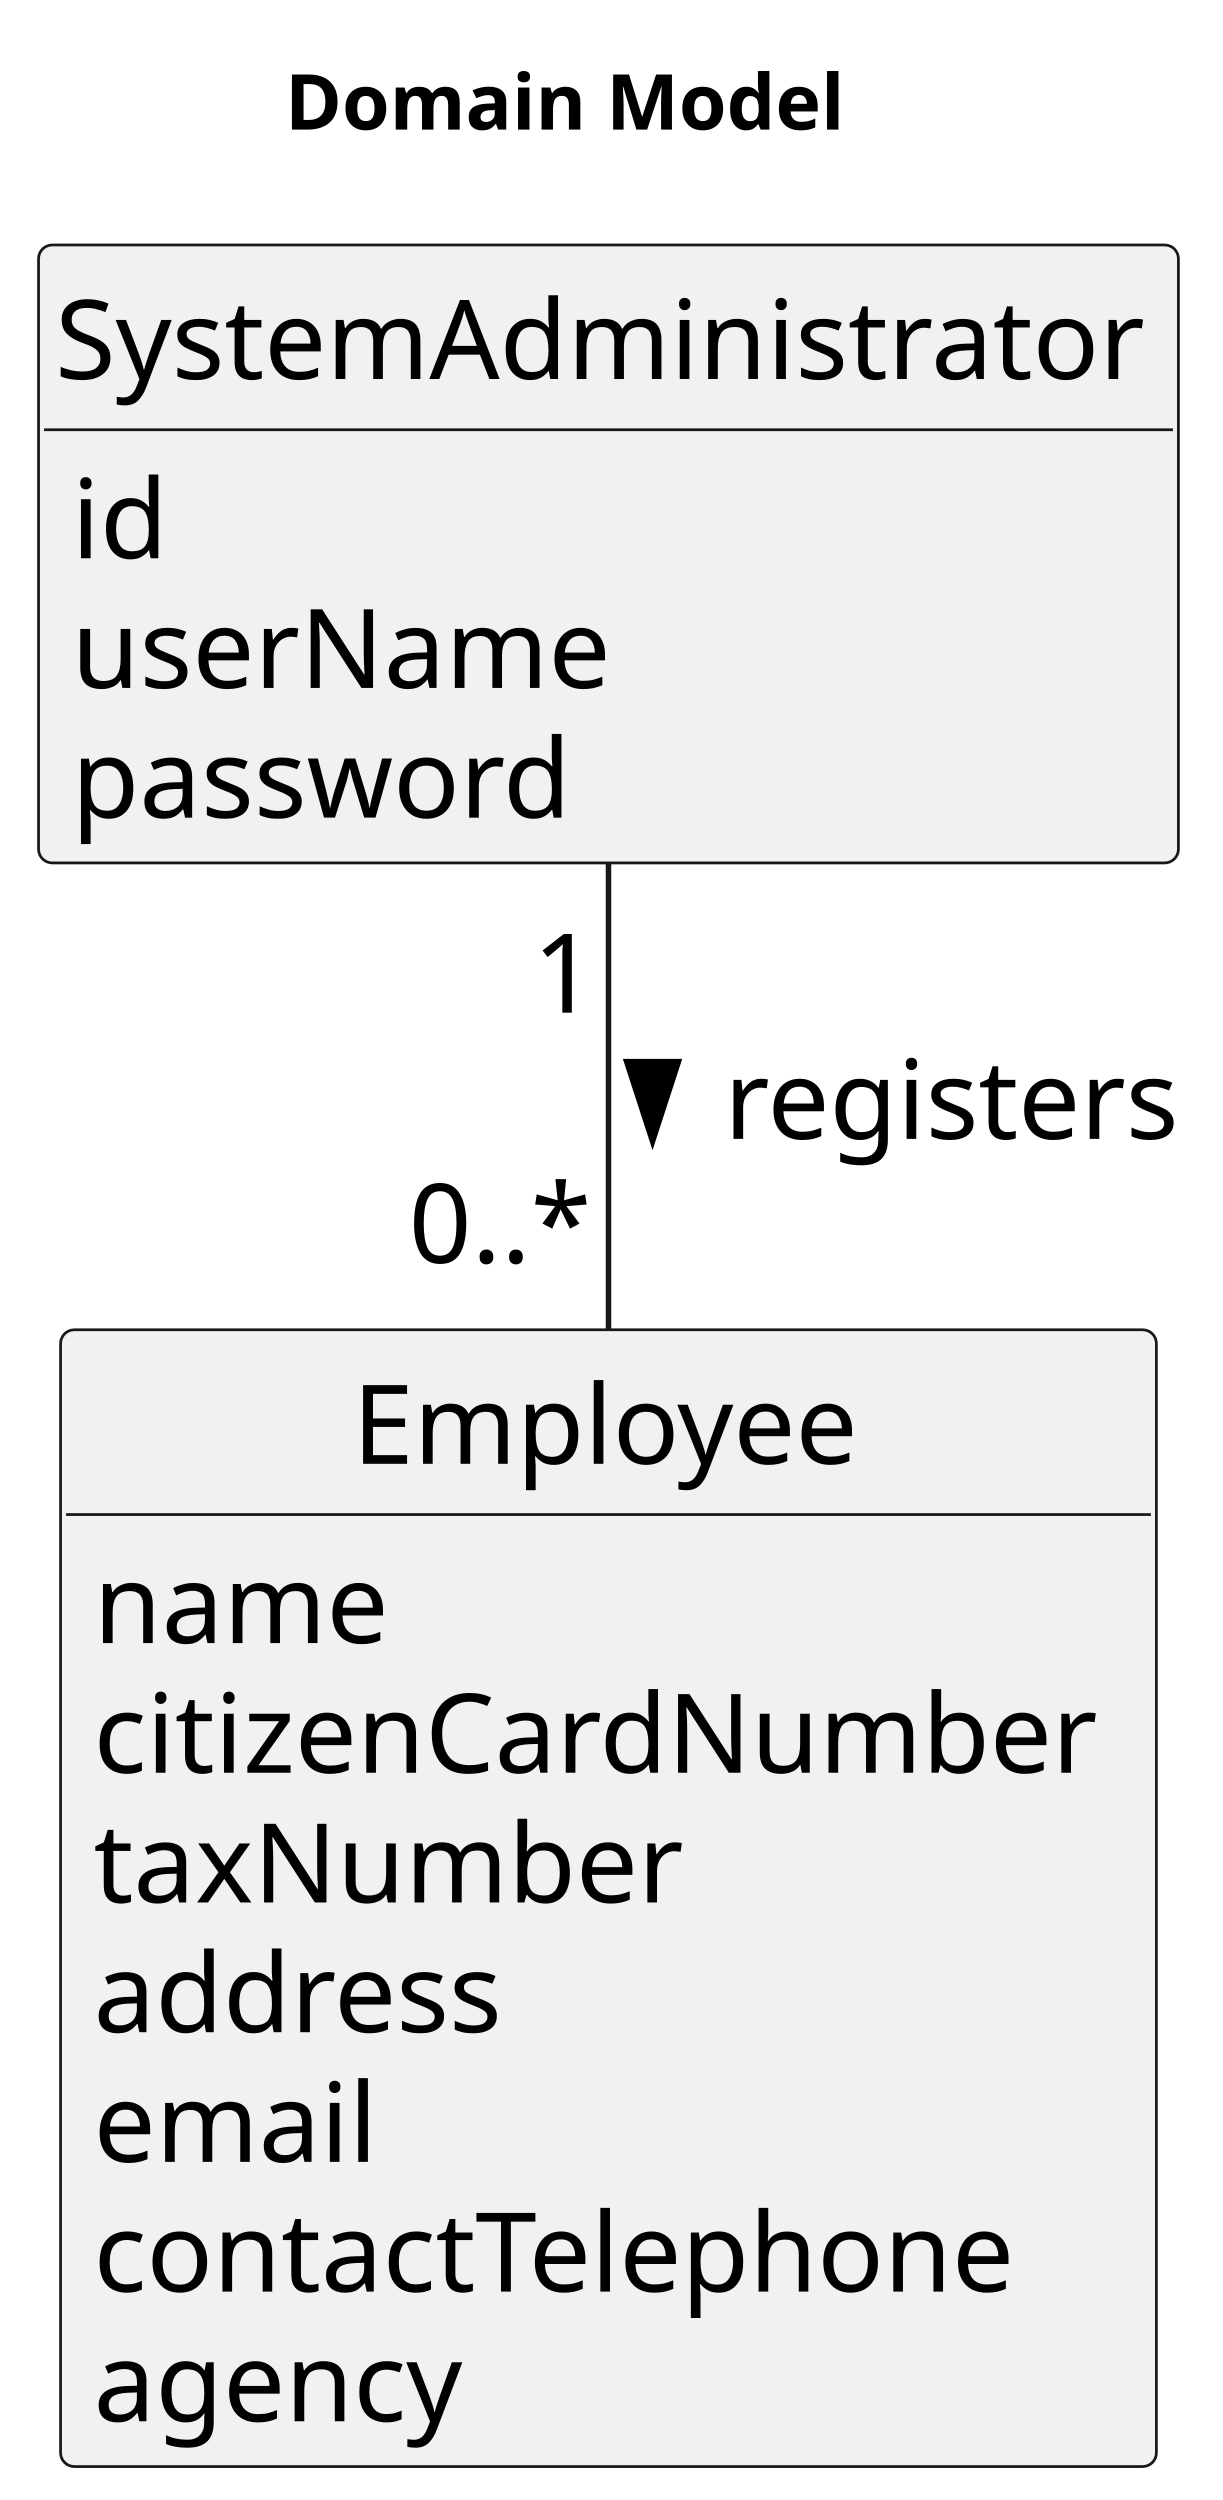
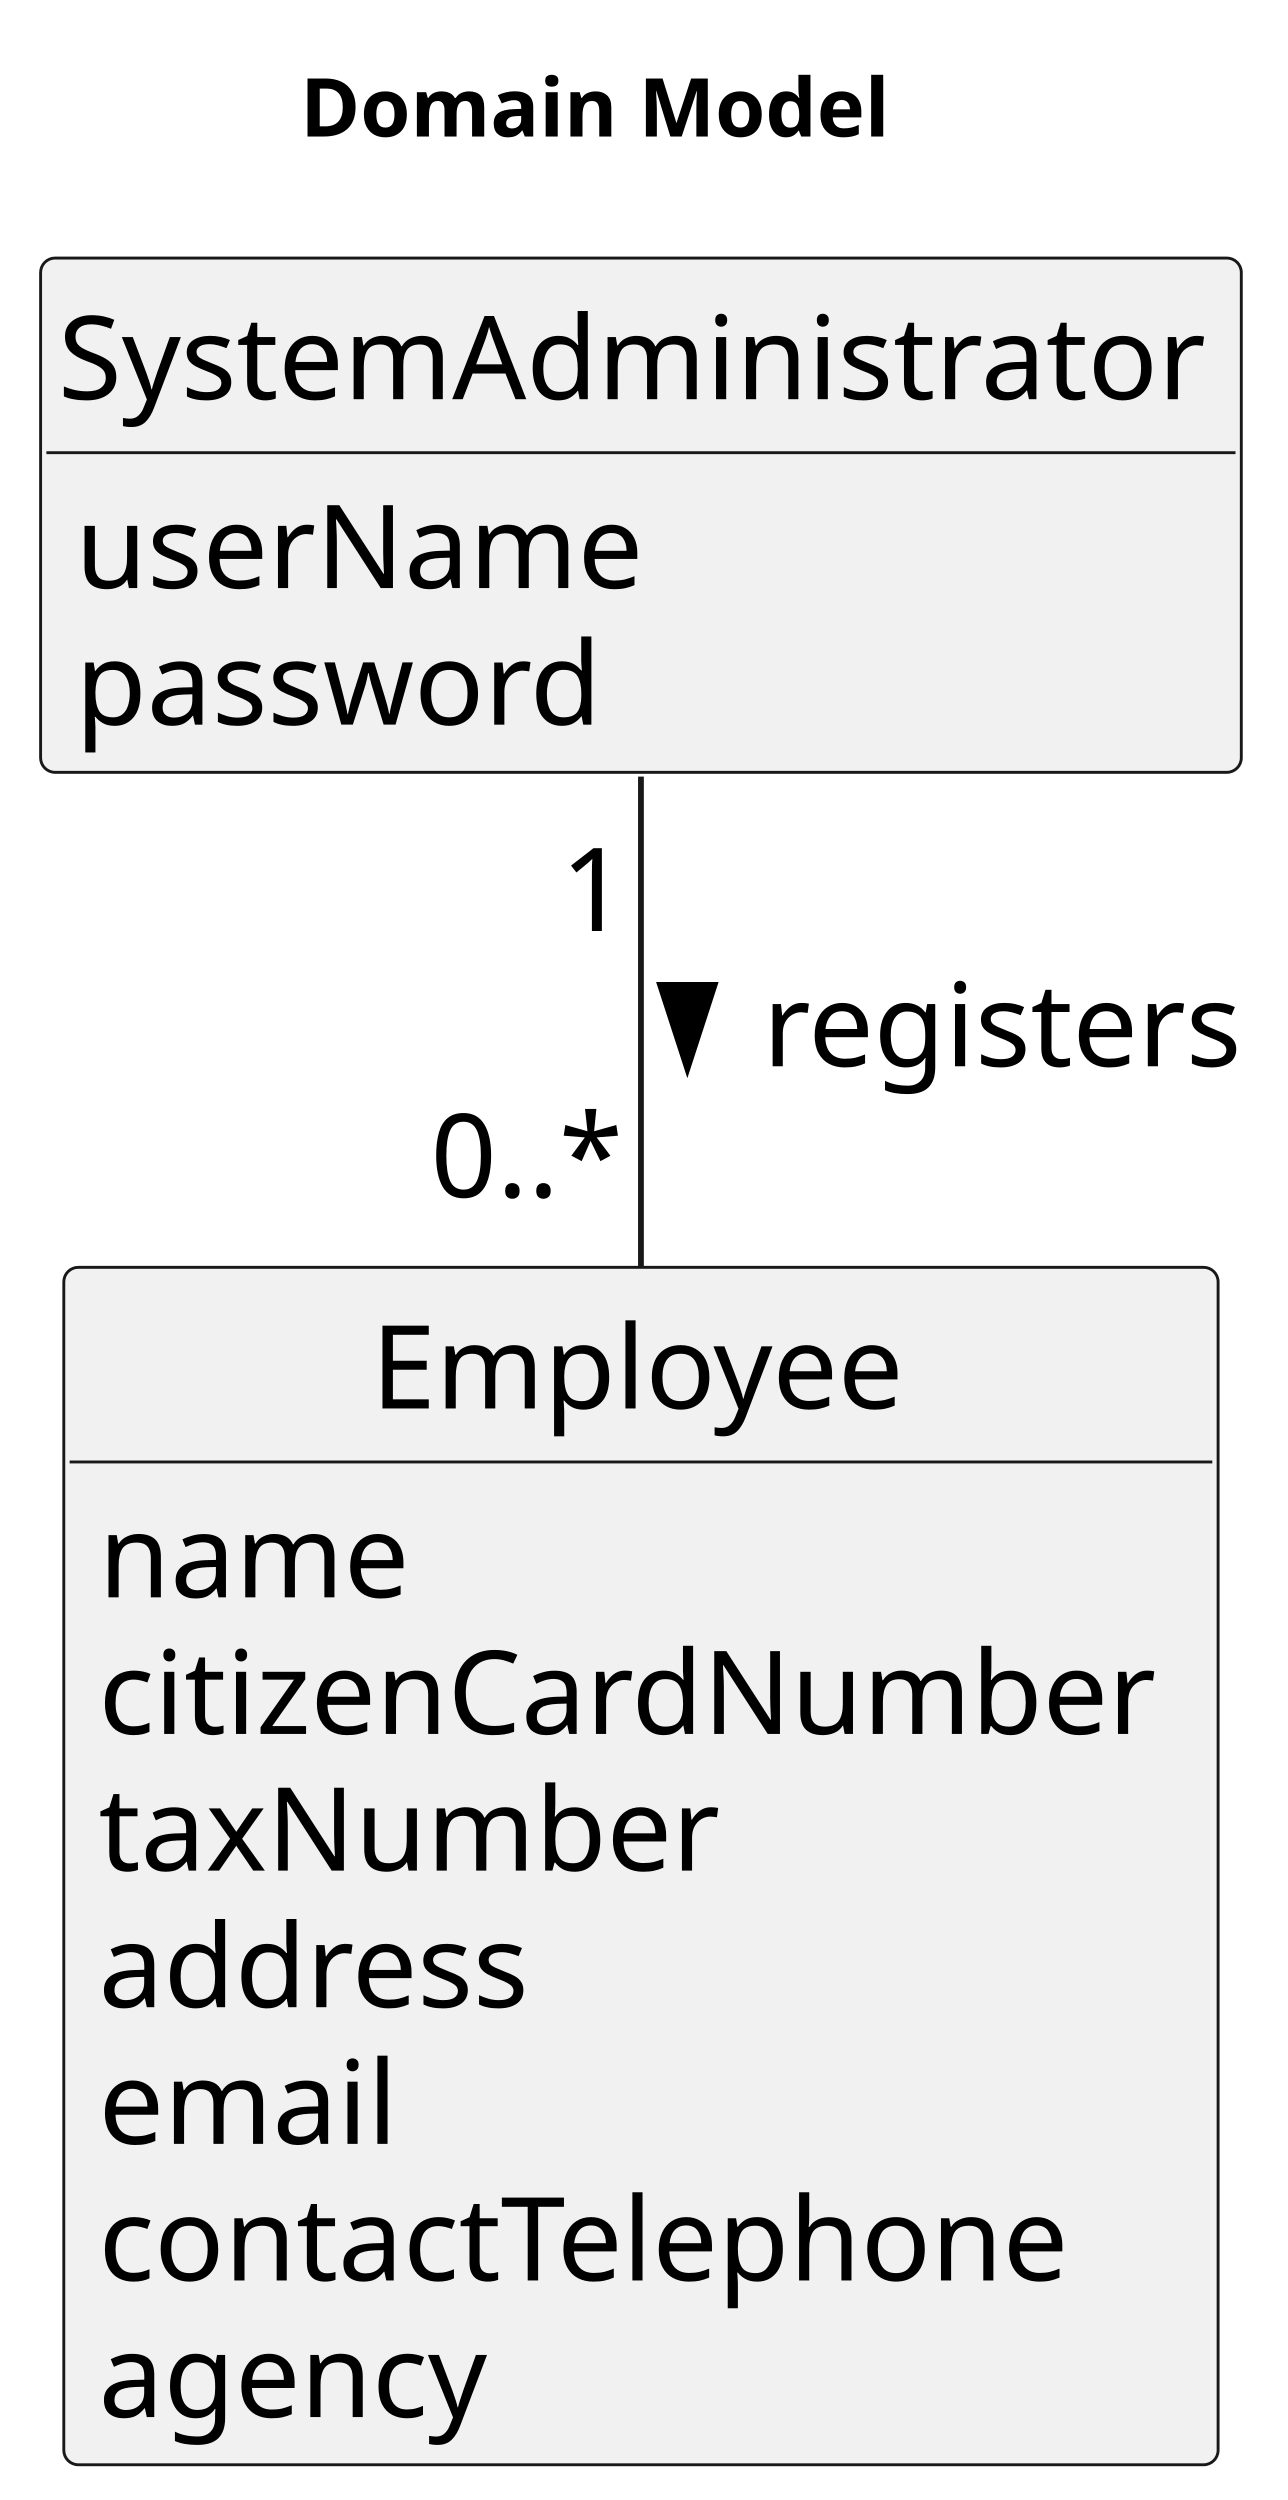
- <svg xmlns="http://www.w3.org/2000/svg" contentStyleType="text/css" height="454px" preserveAspectRatio="none" style="width:222px;height:454px;background:#FFFFFF;" version="1.1" viewBox="0 0 222 454" width="222px" zoomAndPan="magnify">
+ <svg xmlns="http://www.w3.org/2000/svg" contentStyleType="text/css" height="431px" preserveAspectRatio="none" style="width:222px;height:431px;background:#FFFFFF;" version="1.1" viewBox="0 0 222 431" width="222px" zoomAndPan="magnify">
  <defs />
  <g>
    <text fill="#000000" font-family="sans-serif" font-size="14" font-weight="bold" lengthAdjust="spacing" textLength="105" x="51.75" y="23.535">Domain Model</text>
    <g id="elem_SystemAdministrator">
-       <rect codeLine="15" fill="#F1F1F1" height="112.219" id="SystemAdministrator" rx="2.5" ry="2.5" style="stroke:#181818;stroke-width:0.5;" width="207" x="7" y="44.488" />
+       <rect codeLine="15" fill="#F1F1F1" height="88.664" id="SystemAdministrator" rx="2.5" ry="2.5" style="stroke:#181818;stroke-width:0.5;" width="207" x="7" y="44.488" />
      <text fill="#000000" font-family="sans-serif" font-size="20" lengthAdjust="spacing" textLength="201" x="10" y="68.824">SystemAdministrator</text>
      <line style="stroke:#181818;stroke-width:0.5;" x1="8" x2="213" y1="78.043" y2="78.043" />
-       <text fill="#000000" font-family="sans-serif" font-size="20" lengthAdjust="spacing" textLength="19" x="13" y="101.379">id</text>
-       <text fill="#000000" font-family="sans-serif" font-size="20" lengthAdjust="spacing" textLength="97" x="13" y="124.934">userName</text>
-       <text fill="#000000" font-family="sans-serif" font-size="20" lengthAdjust="spacing" textLength="92" x="13" y="148.488">password</text>
+       <text fill="#000000" font-family="sans-serif" font-size="20" lengthAdjust="spacing" textLength="97" x="13" y="101.379">userName</text>
+       <text fill="#000000" font-family="sans-serif" font-size="20" lengthAdjust="spacing" textLength="92" x="13" y="124.934">password</text>
    </g>
    <g id="elem_Employee">
-       <rect codeLine="21" fill="#F1F1F1" height="206.438" id="Employee" rx="2.5" ry="2.5" style="stroke:#181818;stroke-width:0.5;" width="199" x="11" y="241.488" />
-       <text fill="#000000" font-family="sans-serif" font-size="20" lengthAdjust="spacing" textLength="93" x="64" y="265.824">Employee</text>
-       <line style="stroke:#181818;stroke-width:0.5;" x1="12" x2="209" y1="275.043" y2="275.043" />
-       <text fill="#000000" font-family="sans-serif" font-size="20" lengthAdjust="spacing" textLength="53" x="17" y="298.379">name</text>
-       <text fill="#000000" font-family="sans-serif" font-size="20" lengthAdjust="spacing" textLength="187" x="17" y="321.934">citizenCardNumber</text>
-       <text fill="#000000" font-family="sans-serif" font-size="20" lengthAdjust="spacing" textLength="108" x="17" y="345.488">taxNumber</text>
-       <text fill="#000000" font-family="sans-serif" font-size="20" lengthAdjust="spacing" textLength="76" x="17" y="369.043">address</text>
-       <text fill="#000000" font-family="sans-serif" font-size="20" lengthAdjust="spacing" textLength="53" x="17" y="392.598">email</text>
-       <text fill="#000000" font-family="sans-serif" font-size="20" lengthAdjust="spacing" textLength="170" x="17" y="416.152">contactTelephone</text>
-       <text fill="#000000" font-family="sans-serif" font-size="20" lengthAdjust="spacing" textLength="66" x="17" y="439.707">agency</text>
+       <rect codeLine="20" fill="#F1F1F1" height="206.438" id="Employee" rx="2.5" ry="2.5" style="stroke:#181818;stroke-width:0.5;" width="199" x="11" y="218.488" />
+       <text fill="#000000" font-family="sans-serif" font-size="20" lengthAdjust="spacing" textLength="93" x="64" y="242.824">Employee</text>
+       <line style="stroke:#181818;stroke-width:0.5;" x1="12" x2="209" y1="252.043" y2="252.043" />
+       <text fill="#000000" font-family="sans-serif" font-size="20" lengthAdjust="spacing" textLength="53" x="17" y="275.379">name</text>
+       <text fill="#000000" font-family="sans-serif" font-size="20" lengthAdjust="spacing" textLength="187" x="17" y="298.934">citizenCardNumber</text>
+       <text fill="#000000" font-family="sans-serif" font-size="20" lengthAdjust="spacing" textLength="108" x="17" y="322.488">taxNumber</text>
+       <text fill="#000000" font-family="sans-serif" font-size="20" lengthAdjust="spacing" textLength="76" x="17" y="346.043">address</text>
+       <text fill="#000000" font-family="sans-serif" font-size="20" lengthAdjust="spacing" textLength="53" x="17" y="369.598">email</text>
+       <text fill="#000000" font-family="sans-serif" font-size="20" lengthAdjust="spacing" textLength="170" x="17" y="393.152">contactTelephone</text>
+       <text fill="#000000" font-family="sans-serif" font-size="20" lengthAdjust="spacing" textLength="66" x="17" y="416.707">agency</text>
    </g>
    <g id="link_SystemAdministrator_Employee">
-       <path codeLine="31" d="M110.5,156.708 C110.5,181.818 110.5,212.358 110.5,241.408 " fill="none" id="SystemAdministrator-Employee" style="stroke:#181818;stroke-width:1.0;" />
-       <polygon fill="#000000" points="118.5,207.266,123.202,192.793,113.798,192.793,118.5,207.266" style="stroke:#000000;stroke-width:1.0;" />
-       <text fill="#000000" font-family="sans-serif" font-size="20" lengthAdjust="spacing" textLength="83" x="131.5" y="206.824">registers</text>
-       <text fill="#000000" font-family="sans-serif" font-size="20" lengthAdjust="spacing" textLength="13" x="96.748" y="183.894">1</text>
-       <text fill="#000000" font-family="sans-serif" font-size="20" lengthAdjust="spacing" textLength="35" x="74.215" y="229.334">0..*</text>
+       <path codeLine="30" d="M110.5,133.888 C110.5,157.918 110.5,188.778 110.5,218.458 " fill="none" id="SystemAdministrator-Employee" style="stroke:#181818;stroke-width:1.0;" />
+       <polygon fill="#000000" points="118.5,184.266,123.202,169.793,113.798,169.793,118.5,184.266" style="stroke:#000000;stroke-width:1.0;" />
+       <text fill="#000000" font-family="sans-serif" font-size="20" lengthAdjust="spacing" textLength="83" x="131.5" y="183.824">registers</text>
+       <text fill="#000000" font-family="sans-serif" font-size="20" lengthAdjust="spacing" textLength="13" x="96.667" y="160.507">1</text>
+       <text fill="#000000" font-family="sans-serif" font-size="20" lengthAdjust="spacing" textLength="35" x="74.215" y="206.388">0..*</text>
    </g>
  </g>
</svg>
